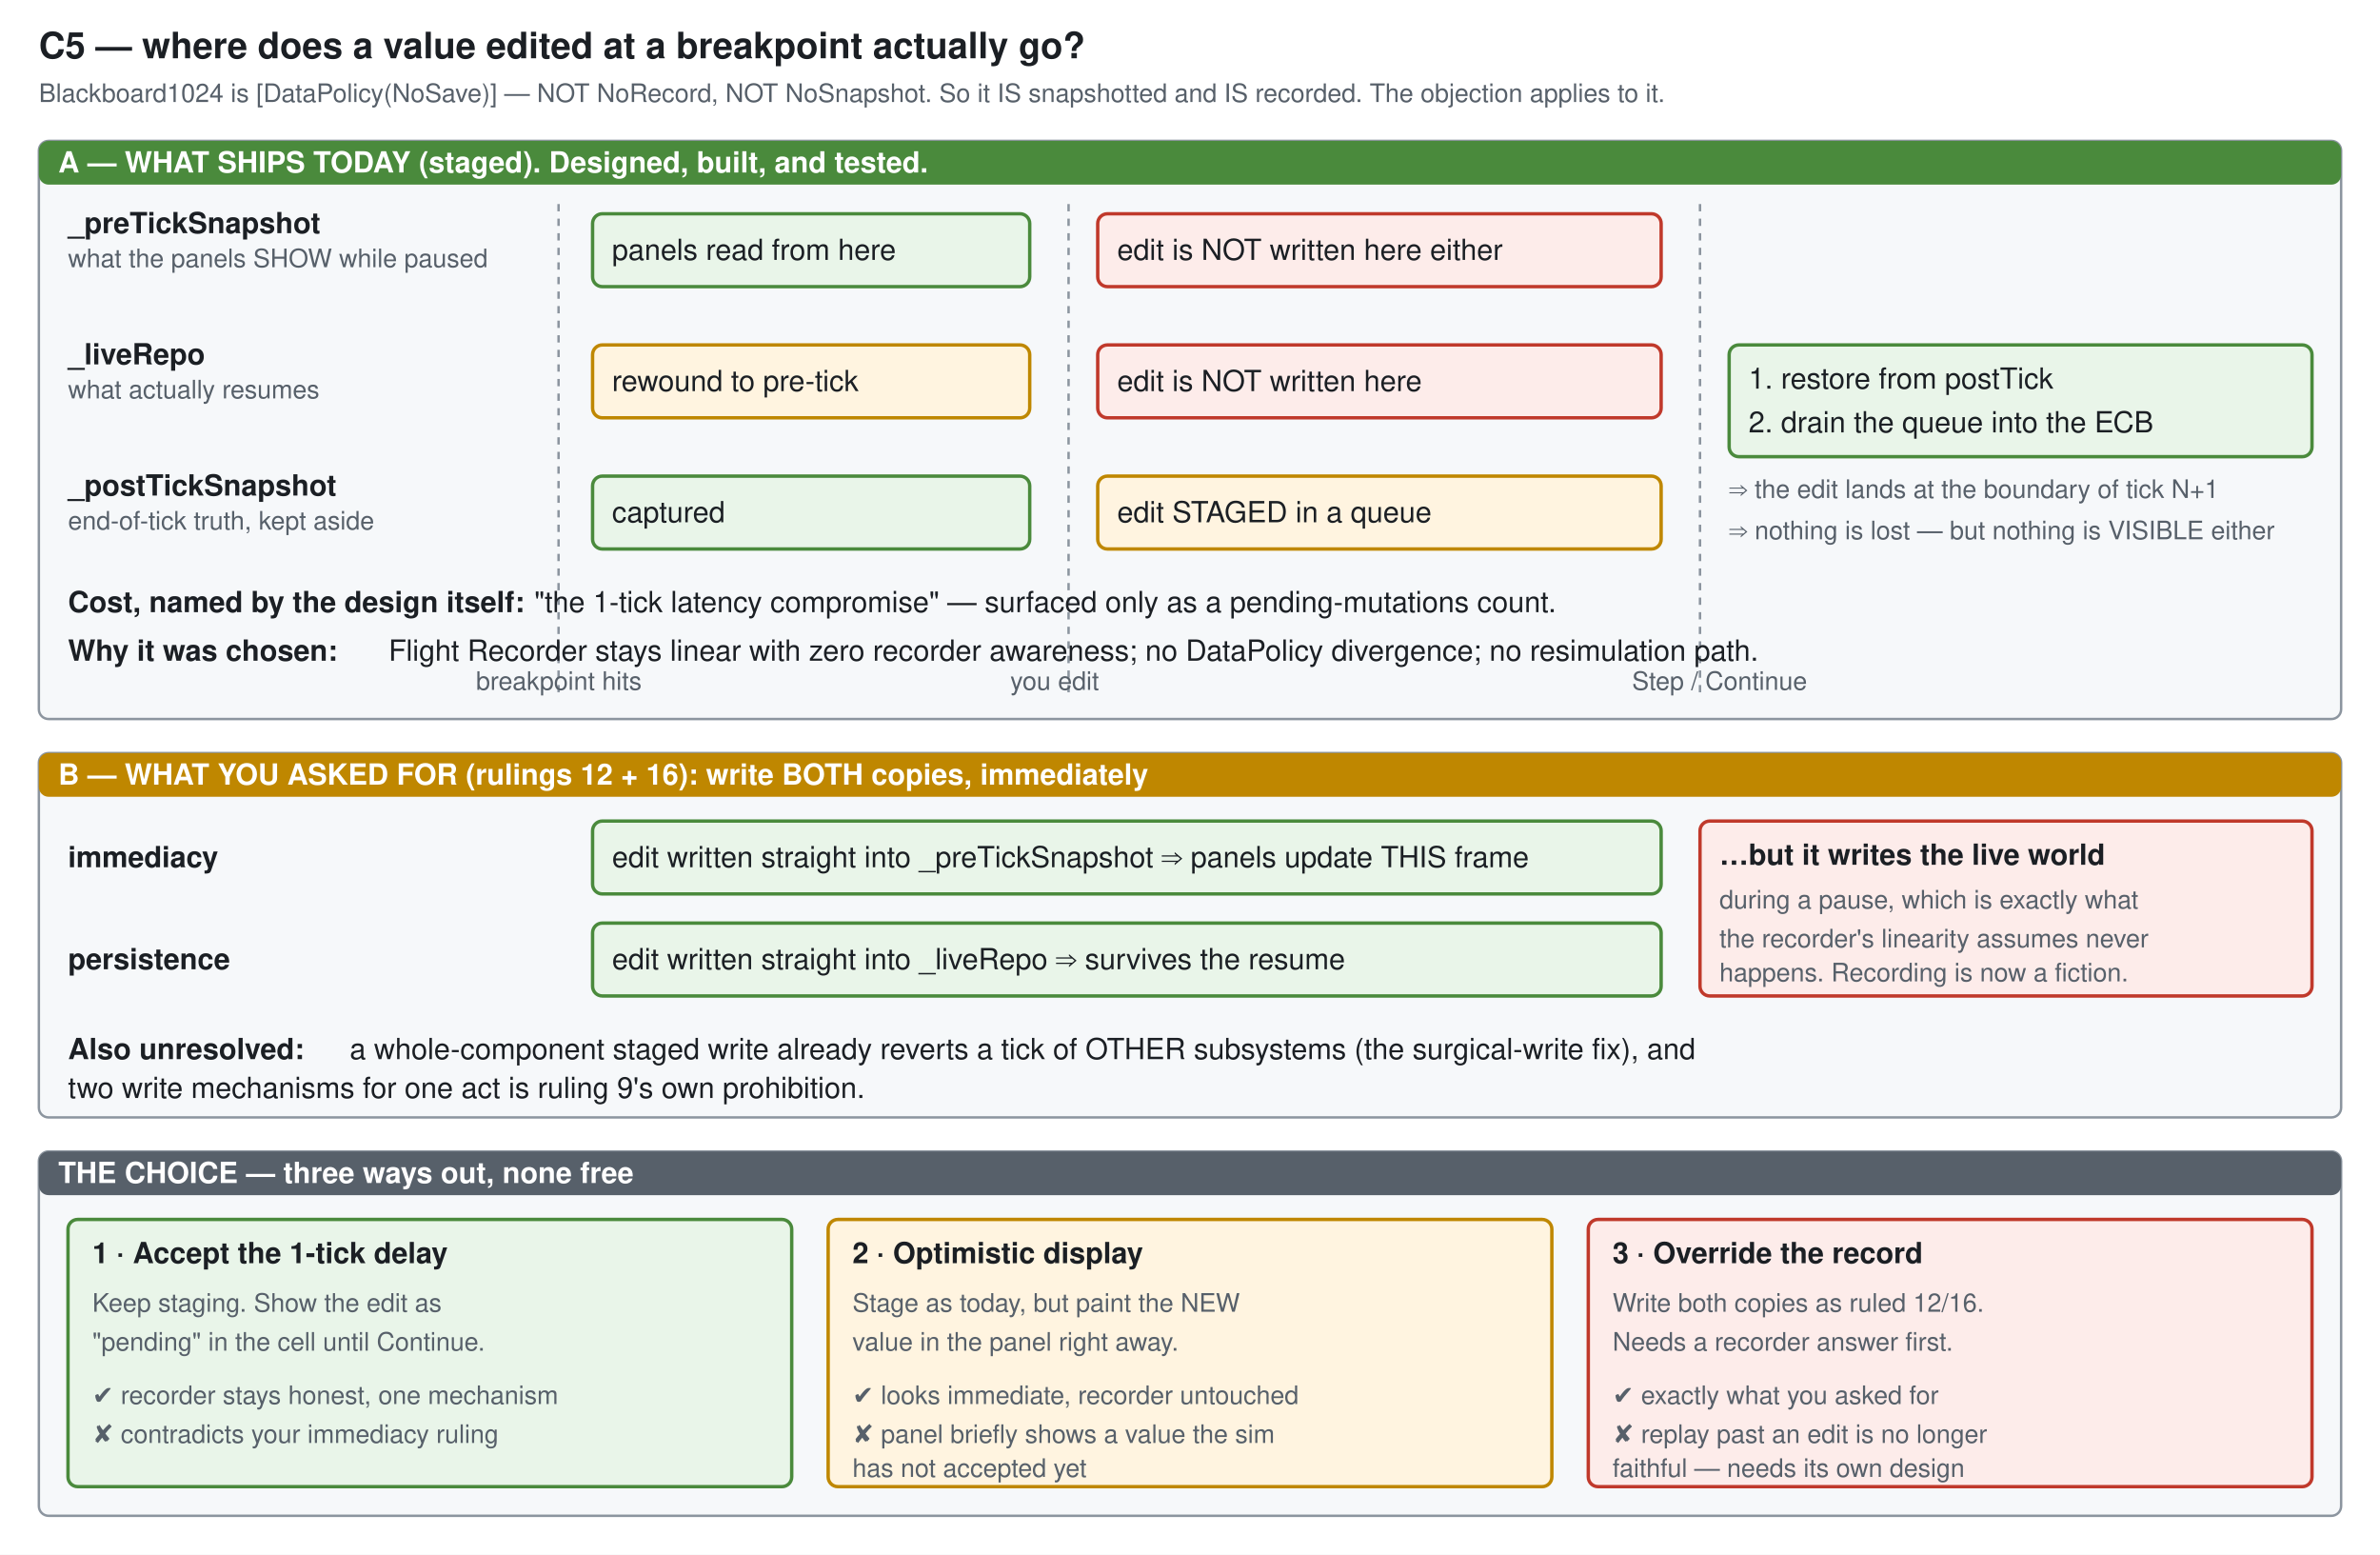
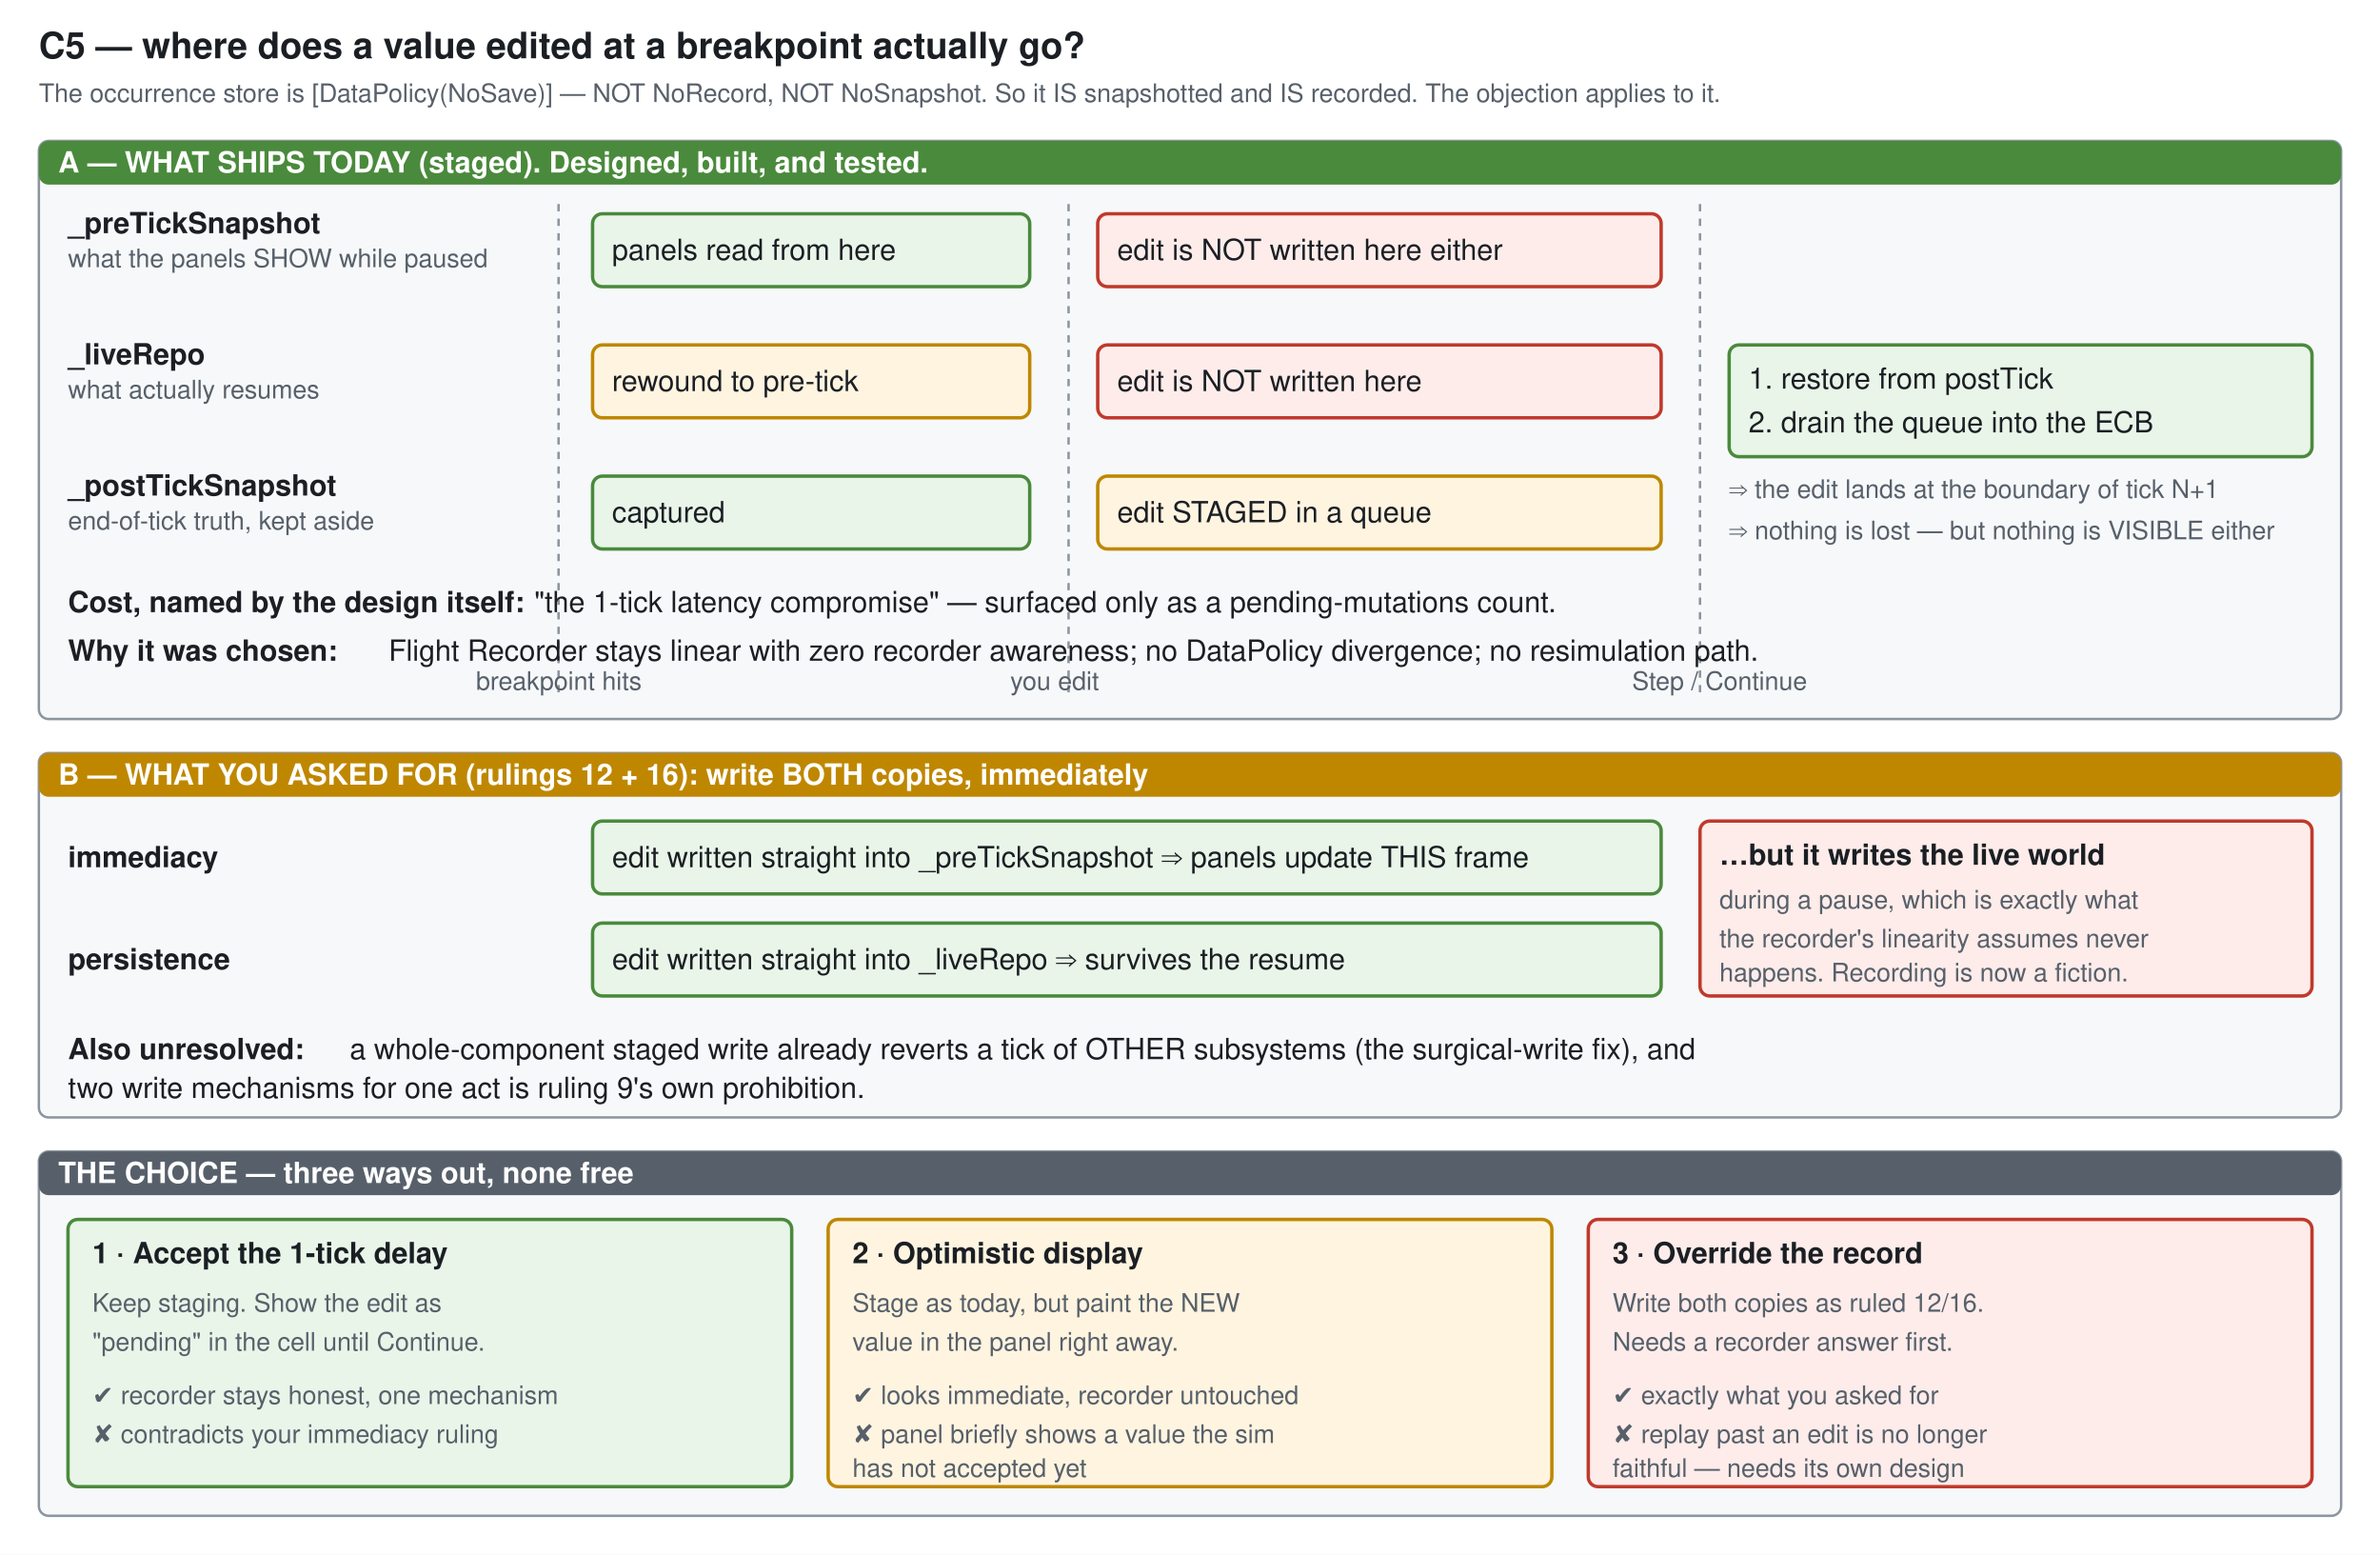
<svg xmlns="http://www.w3.org/2000/svg" viewBox="0 0 980 640" width="980" height="640" font-family="Segoe UI, Helvetica, Arial, sans-serif">
  <style>
    .h1 { font-size:15px; fill:#1b1f24; font-weight:700; }
    .h2 { font-size:12px; fill:#ffffff; font-weight:700; }
    .t  { font-size:12px; fill:#1b1f24; }
    .tb { font-size:12px; fill:#1b1f24; font-weight:600; }
    .s  { font-size:10.5px; fill:#57606a; }
    .m  { font-size:11px; fill:#0a3069; font-family:ui-monospace, Consolas, monospace; }
    .lane{ fill:#f6f8fa; stroke:#8c959f; stroke-width:1; rx:4; }
    .ok  { fill:#e9f5e9; stroke:#4a8a3c; stroke-width:1.4; rx:4; }
    .bad { fill:#fdecea; stroke:#c0392b; stroke-width:1.4; rx:4; }
    .warn{ fill:#fff4e0; stroke:#bf8700; stroke-width:1.4; rx:4; }
    .arr { stroke:#57606a; stroke-width:1.5; fill:none; marker-end:url(#a); }
    .red { stroke:#c0392b; stroke-width:1.8; fill:none; marker-end:url(#r); }
    .tick{ stroke:#8c959f; stroke-width:1; stroke-dasharray:3 3; }
  </style>
  <defs>
    <marker id="a" markerWidth="9" markerHeight="9" refX="8" refY="3" orient="auto">
      <path d="M0,0 L8,3 L0,6 z" fill="#57606a" />
    </marker>
    <marker id="r" markerWidth="9" markerHeight="9" refX="8" refY="3" orient="auto">
      <path d="M0,0 L8,3 L0,6 z" fill="#c0392b" />
    </marker>
  </defs>
  <rect width="980" height="640" fill="#ffffff" />
  <text x="16" y="24" class="h1">C5 — where does a value edited at a breakpoint actually go?</text>
-   <text x="16" y="42" class="s">Blackboard1024 is [DataPolicy(NoSave)] — NOT NoRecord, NOT NoSnapshot. So it IS snapshotted and IS recorded. The objection applies to it.</text>
+   <text x="16" y="42" class="s">The occurrence store is [DataPolicy(NoSave)] — NOT NoRecord, NOT NoSnapshot. So it IS snapshotted and IS recorded. The objection applies to it.</text>
  <rect x="16" y="58" width="948" height="238" class="lane" />
  <rect x="16" y="58" width="948" height="18" fill="#4a8a3c" rx="4" />
  <text x="24" y="71" class="h2">A — WHAT SHIPS TODAY (staged). Designed, built, and tested.</text>
  <text x="28" y="96" class="tb">_preTickSnapshot</text>
  <text x="28" y="110" class="s">what the panels SHOW while paused</text>
  <text x="28" y="150" class="tb">_liveRepo</text>
  <text x="28" y="164" class="s">what actually resumes</text>
  <text x="28" y="204" class="tb">_postTickSnapshot</text>
  <text x="28" y="218" class="s">end-of-tick truth, kept aside</text>
  <line x1="230" y1="84" x2="230" y2="286" class="tick" />
  <line x1="440" y1="84" x2="440" y2="286" class="tick" />
  <line x1="700" y1="84" x2="700" y2="286" class="tick" />
  <text x="196" y="284" class="s">breakpoint hits</text>
  <text x="416" y="284" class="s">you edit</text>
  <text x="672" y="284" class="s">Step / Continue</text>
  <rect x="244" y="88" width="180" height="30" class="ok" />
  <text x="252" y="107" class="t">panels read from here</text>
  <rect x="244" y="142" width="180" height="30" class="warn" />
  <text x="252" y="161" class="t">rewound to pre-tick</text>
  <rect x="244" y="196" width="180" height="30" class="ok" />
  <text x="252" y="215" class="t">captured</text>
  <rect x="452" y="142" width="232" height="30" class="bad" />
  <text x="460" y="161" class="t">edit is NOT written here</text>
  <rect x="452" y="88" width="232" height="30" class="bad" />
  <text x="460" y="107" class="t">edit is NOT written here either</text>
  <rect x="452" y="196" width="232" height="30" class="warn" />
  <text x="460" y="215" class="t">edit STAGED in a queue</text>
  <rect x="712" y="142" width="240" height="46" class="ok" />
  <text x="720" y="160" class="t">1. restore from postTick</text>
  <text x="720" y="178" class="t">2. drain the queue into the ECB</text>
  <text x="712" y="205" class="s">⇒ the edit lands at the boundary of tick N+1</text>
  <text x="712" y="222" class="s">⇒ nothing is lost — but nothing is VISIBLE either</text>
  <text x="28" y="252" class="tb" fill="#c0392b">Cost, named by the design itself:</text>
  <text x="220" y="252" class="t">"the 1-tick latency compromise" — surfaced only as a pending-mutations count.</text>
  <text x="28" y="272" class="tb">Why it was chosen:</text>
  <text x="160" y="272" class="t">Flight Recorder stays linear with zero recorder awareness; no DataPolicy divergence; no resimulation path.</text>
  <rect x="16" y="310" width="948" height="150" class="lane" />
  <rect x="16" y="310" width="948" height="18" fill="#bf8700" rx="4" />
  <text x="24" y="323" class="h2">B — WHAT YOU ASKED FOR (rulings 12 + 16): write BOTH copies, immediately</text>
  <rect x="244" y="338" width="440" height="30" class="ok" />
  <text x="252" y="357" class="t">edit written straight into _preTickSnapshot ⇒ panels update THIS frame</text>
  <rect x="244" y="380" width="440" height="30" class="ok" />
  <text x="252" y="399" class="t">edit written straight into _liveRepo ⇒ survives the resume</text>
  <text x="28" y="357" class="tb">immediacy</text>
  <text x="28" y="399" class="tb">persistence</text>
  <rect x="700" y="338" width="252" height="72" class="bad" />
  <text x="708" y="356" class="tb" fill="#c0392b">…but it writes the live world</text>
  <text x="708" y="374" class="s">during a pause, which is exactly what</text>
  <text x="708" y="390" class="s">the recorder's linearity assumes never</text>
  <text x="708" y="404" class="s">happens. Recording is now a fiction.</text>
  <text x="28" y="436" class="tb">Also unresolved:</text>
  <text x="144" y="436" class="t">a whole-component staged write already reverts a tick of OTHER subsystems (the surgical-write fix), and</text>
  <text x="28" y="452" class="t">two write mechanisms for one act is ruling 9's own prohibition.</text>
  <rect x="16" y="474" width="948" height="150" class="lane" />
  <rect x="16" y="474" width="948" height="18" fill="#57606a" rx="4" />
  <text x="24" y="487" class="h2">THE CHOICE — three ways out, none free</text>
  <rect x="28" y="502" width="298" height="110" class="ok" />
  <text x="38" y="520" class="tb">1 · Accept the 1-tick delay</text>
  <text x="38" y="540" class="s">Keep staging. Show the edit as</text>
  <text x="38" y="556" class="s">"pending" in the cell until Continue.</text>
  <text x="38" y="578" class="s">✔ recorder stays honest, one mechanism</text>
  <text x="38" y="594" class="s">✘ contradicts your immediacy ruling</text>
  <rect x="341" y="502" width="298" height="110" class="warn" />
  <text x="351" y="520" class="tb">2 · Optimistic display</text>
  <text x="351" y="540" class="s">Stage as today, but paint the NEW</text>
  <text x="351" y="556" class="s">value in the panel right away.</text>
  <text x="351" y="578" class="s">✔ looks immediate, recorder untouched</text>
  <text x="351" y="594" class="s">✘ panel briefly shows a value the sim</text>
  <text x="351" y="608" class="s">   has not accepted yet</text>
  <rect x="654" y="502" width="298" height="110" class="bad" />
  <text x="664" y="520" class="tb">3 · Override the record</text>
  <text x="664" y="540" class="s">Write both copies as ruled 12/16.</text>
  <text x="664" y="556" class="s">Needs a recorder answer first.</text>
  <text x="664" y="578" class="s">✔ exactly what you asked for</text>
  <text x="664" y="594" class="s">✘ replay past an edit is no longer</text>
  <text x="664" y="608" class="s">   faithful — needs its own design</text>
</svg>
